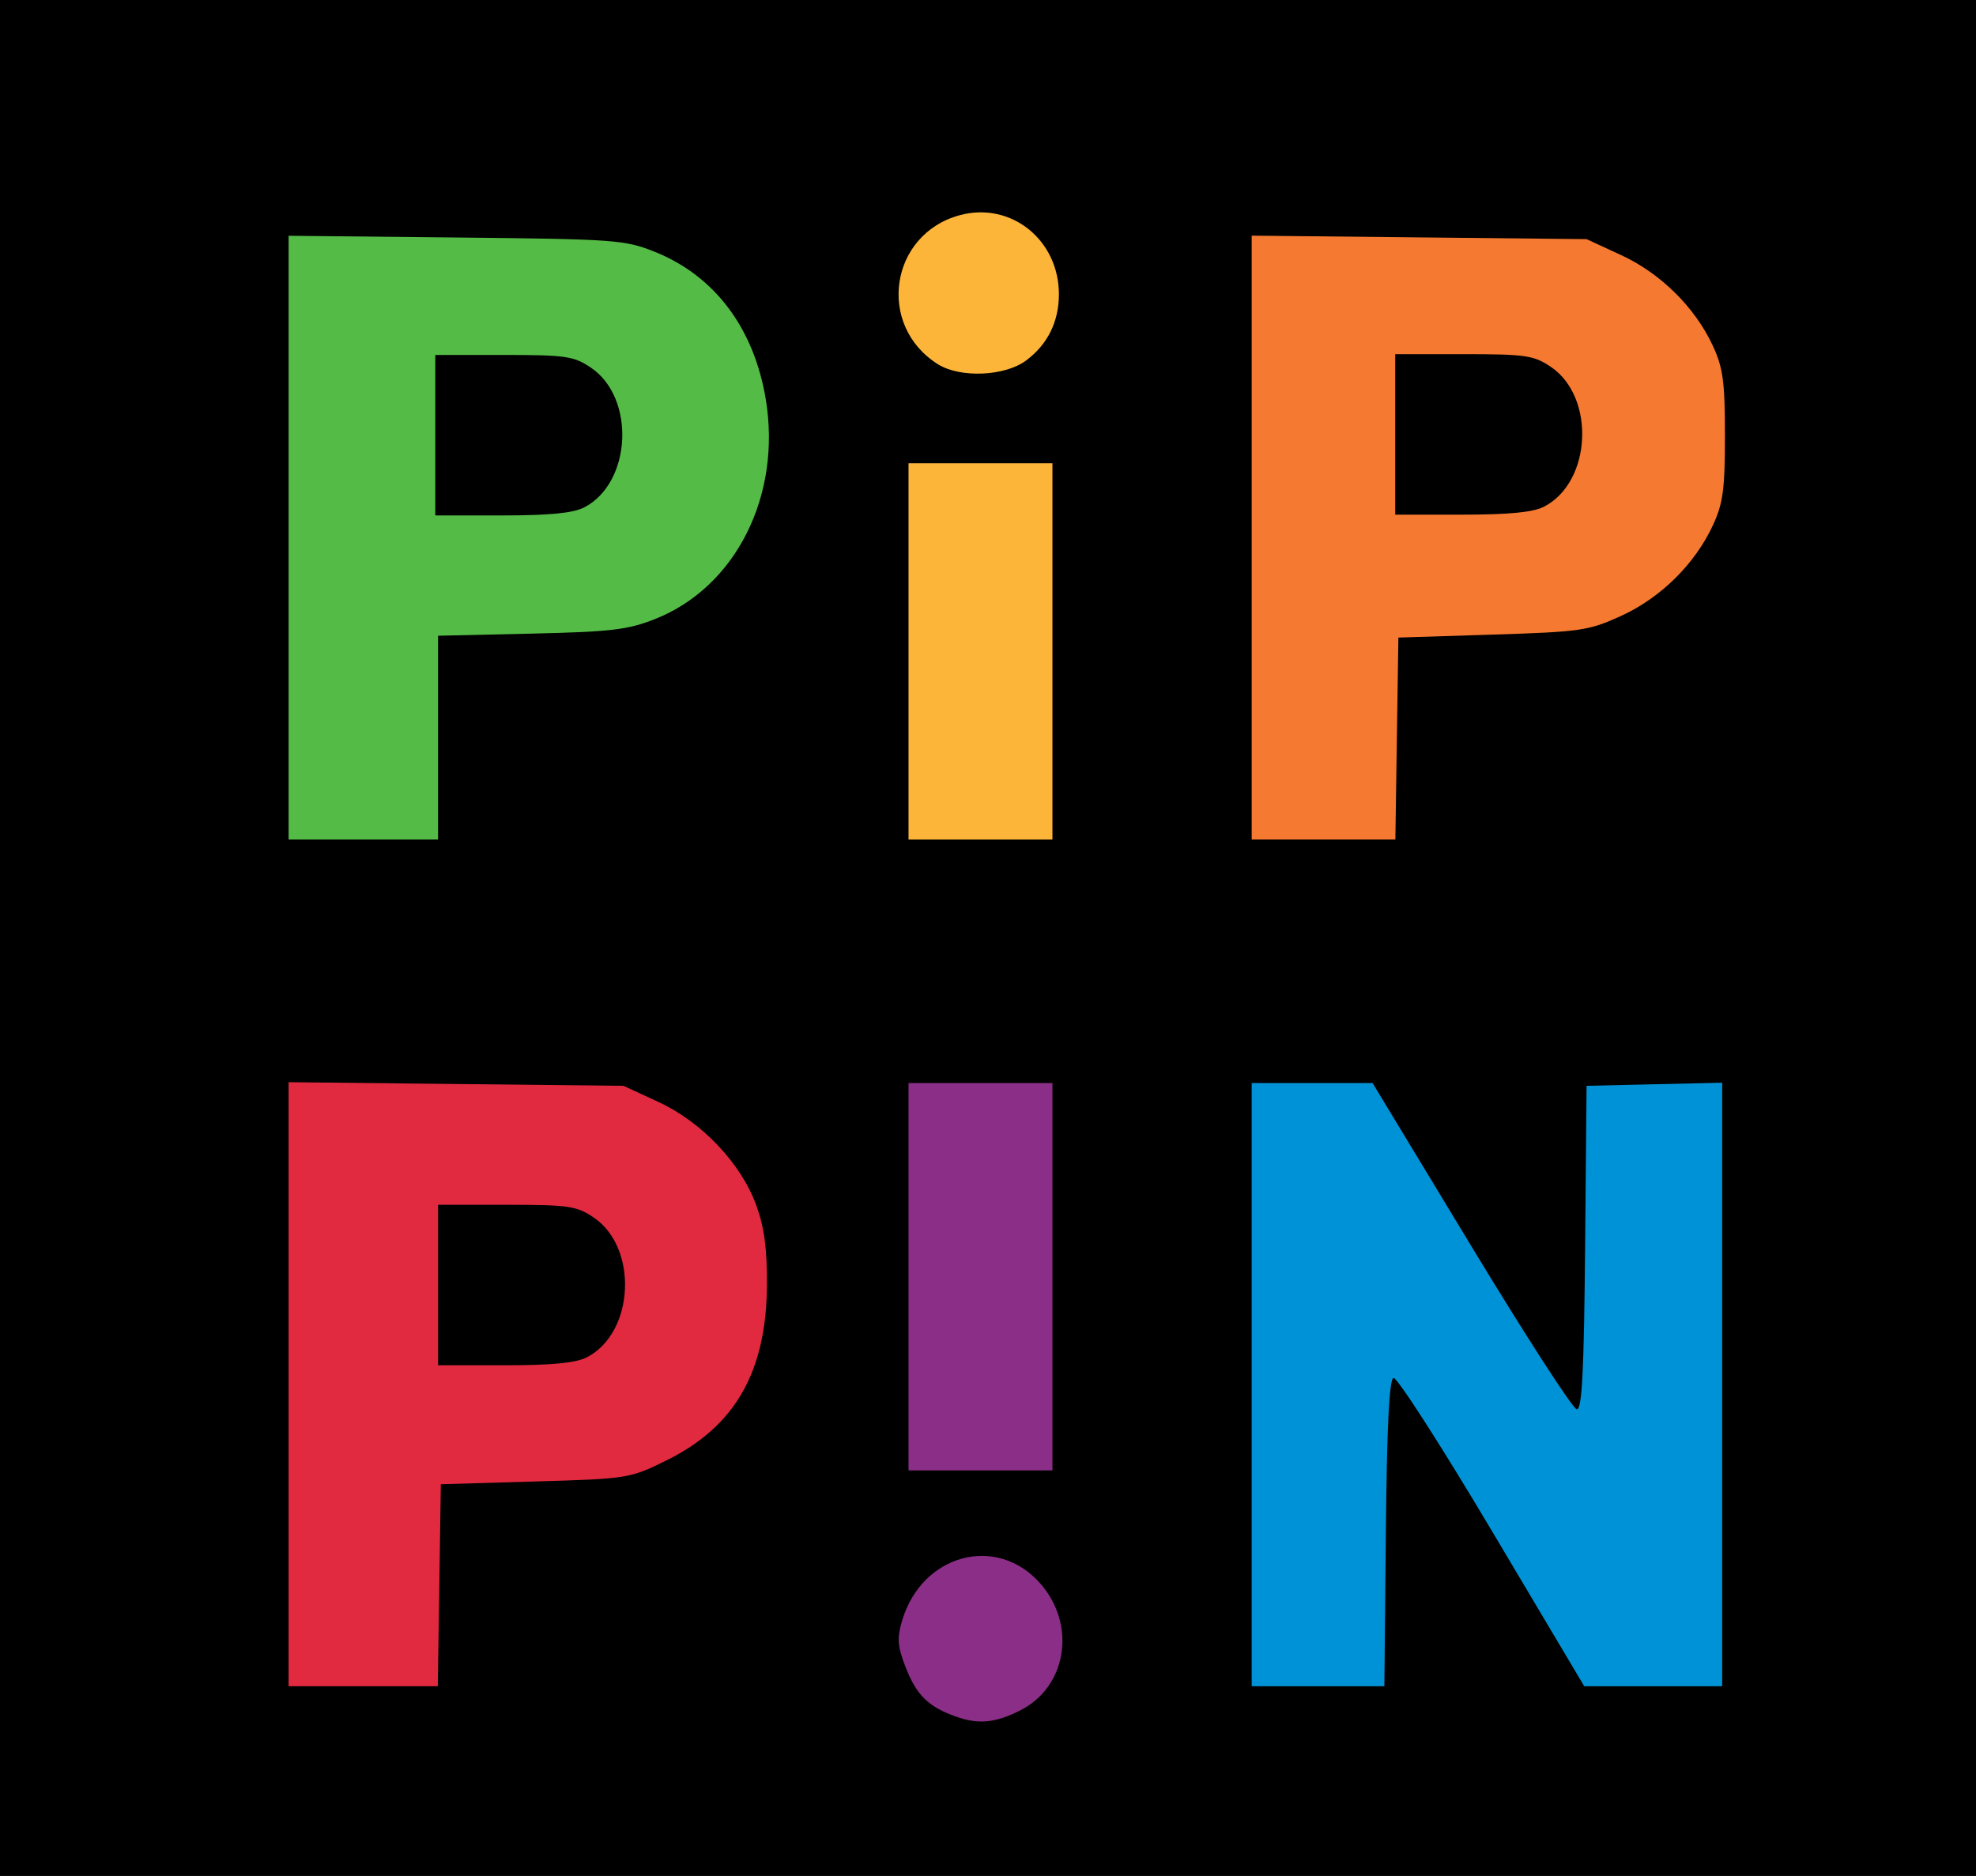
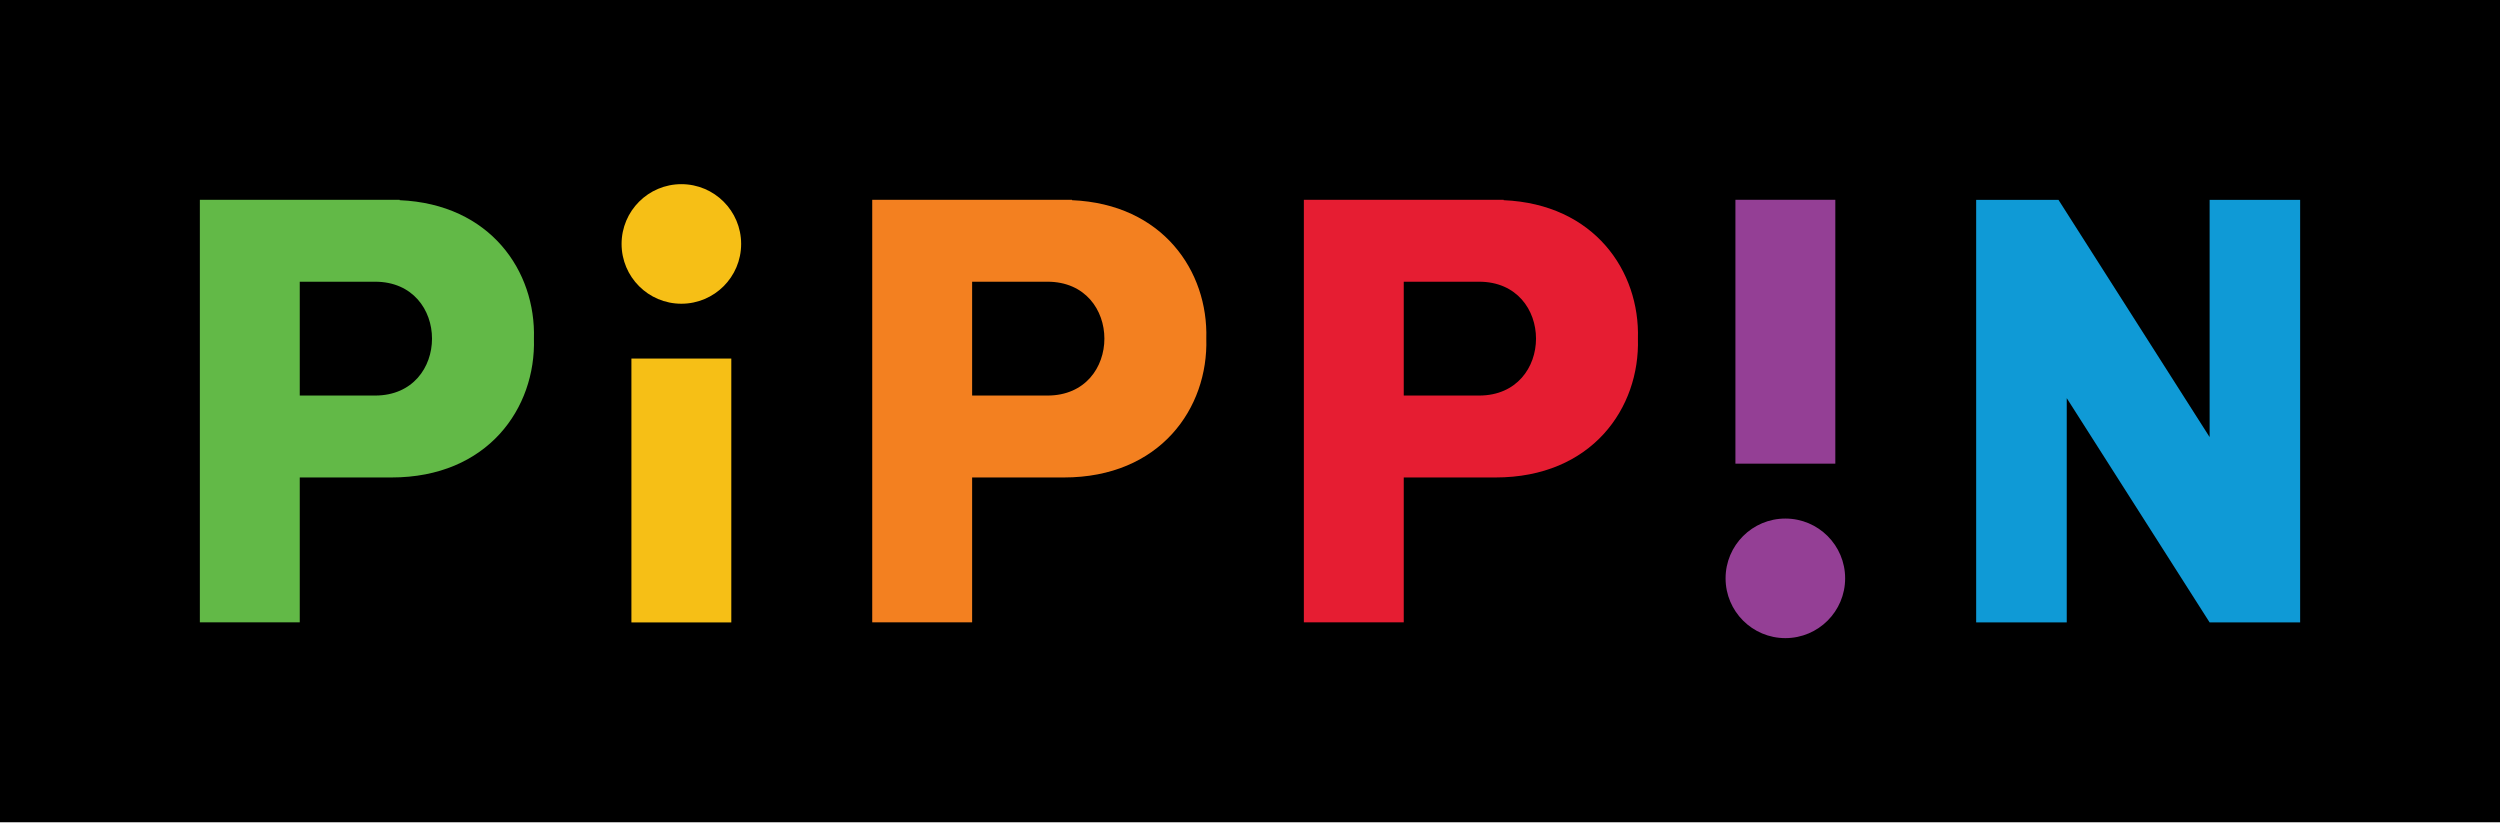
- <svg xmlns="http://www.w3.org/2000/svg" width="714" height="678" id="svg2" version="1.1">
-   <defs id="defs4" />
-   <g id="layer1" transform="translate(-19.21425,-76.79077)">
-     <g id="g3149" transform="translate(-782.8571,-47.14286)">
-       <path id="path3046" d="m 802.071,462.934 0,-339 357,0 357,0 0,339 0,339 -357,0 -357,0 0,-339 z" style="fill:#000000" />
-       <path id="path3042" d="m 1143.357,748.527 c -23.768,-10.609 -28.126,-41.226 -8.341,-58.598 22.072,-19.38 55.406,-3.468 55.308,26.401 -0.081,24.767 -25.134,41.942 -46.967,32.196 z" style="fill:#000000" />
-       <path id="path3040" d="m 1170.68,742.121 c 16.888,-8.5 20.453,-30.902 7.302,-45.88 -15.715,-17.898 -42.729,-10.687 -49.923,13.326 -1.895,6.324 -1.707,9.205 1.073,16.484 4.01,10.501 8.332,14.77 18.593,18.366 7.986,2.798 14.037,2.193 22.956,-2.295 z" style="fill:#8b2e87;fill-opacity:1" />
-       <path id="path3038" d="m 1249.356,734.917 c -0.608,-2.505 -0.856,-53.605 -0.552,-113.555 l 0.553,-109 26.123,-0.555 26.123,-0.555 33.877,55.789 33.877,55.789 1,-55.234 1,-55.234 28.517,-0.555 28.517,-0.555 -0.516,113.555 -0.517,113.555 -27.909,0 -27.909,0 -31.541,-53 -31.541,-53 -0.55,53 -0.55,53 -28.448,0.555 c -28.155,0.549 -28.46,0.508 -29.553,-4 z" style="fill:#000000" />
-       <path id="path3036" d="m 1302.825,678.028 c 0.371,-38.573 1.209,-55.56 2.767,-56.079 1.23,-0.409 17.239,24.491 35.576,55.334 l 33.34,56.079 24.924,0 24.924,0 0,-109.062 0,-109.062 -24.5,0.562 -24.5,0.562 -0.53,58.5 c -0.406,44.85 -1.107,58.482 -3,58.422 -1.358,-0.043 -18.518,-26.593 -38.133,-59 l -35.663,-58.922 -21.837,0 -21.837,0 0,109 0,109 23.968,0 23.968,0 0.532,-55.334 z" style="fill:#0092d6;fill-opacity:1" />
-       <path id="path3034" d="m 902.357,624.362 0,-113 59.5,0.024 c 64.182,0.026 72.752,1.056 89.254,10.726 11.255,6.596 20.542,17.296 27.044,31.159 4.659,9.934 5.202,13.491 5.199,34.091 0,21.159 -0.468,24.007 -5.81,35.583 -7.329,15.882 -22.723,30.419 -38.693,36.54 -9.497,3.64 -16.965,4.579 -42.993,5.405 l -31.5,1 0,35.736 0,35.736 -31,0 -31,0 0,-113 z" style="fill:#000000" />
-       <path id="path3032" d="m 960.812,696.862 0.545,-36.5 34.051,-1 c 33.558,-0.986 34.245,-1.095 47.416,-7.584 24.844,-12.239 36.185,-32.017 36.365,-63.416 0.076,-13.172 -0.961,-20.915 -3.865,-28.867 -5.536,-15.162 -19.664,-30.063 -35.385,-37.323 l -12.583,-5.81 -60.5,-0.654 -60.5,-0.654 0,109.154 0,109.154 26.955,0 26.955,0 0.545,-36.5 z" style="fill:#e12a3f;fill-opacity:1" />
-       <g transform="translate(785.7143,1.428571)" id="g3099">
-         <path style="fill:#000000" d="m 174.643,586.934 0,-29 24.704,0 c 22.422,0 25.332,0.423 31.5,4.573 16.228,10.921 14.768,41.65 -2.402,50.529 -3.984,2.06 -12.571,2.898 -29.703,2.898 l -24.099,0 0,-29 z" id="path3030" />
-         <path style="fill:#000000" d="m 229.742,605.749 c 10.138,-10.149 10.018,-28.305 -0.252,-37.963 -4.73,-4.449 -7.055,-4.907 -28.003,-5.524 l -22.845,-0.672 0,25.344 0,25.344 22.96,-0.672 c 21.607,-0.633 23.265,-0.978 28.14,-5.857 z" id="path3028" />
+ <svg xmlns="http://www.w3.org/2000/svg" version="1.1" id="Layer_1" x="0px" y="0px" viewBox="0 0 3839 1262.6" style="enable-background:new 0 0 3839 1262.6;" xml:space="preserve">
+   <defs id="defs6" />
+   <style type="text/css" id="style1">
+ 	.st0{fill:#F6BF16;}
+ 	.st1{fill:#943F95;}
+ 	.st2{fill:#62B947;}
+ 	.st3{fill:#E61D32;}
+ 	.st4{fill:#0F9AD6;}
+ 	.st5{fill:#F38020;}
+ 	.st6{clip-path:url(#SVGID_00000145030758643732901230000010826255380671110321_);fill:#62B947;}
+ 	.st7{fill:#FFFFFF;}
+ 	.st8{clip-path:url(#SVGID_00000067212661093031583610000007829451050854813618_);fill:#62B947;}
+ 	.st9{clip-path:url(#SVGID_00000108282947751915840410000010687289631188111746_);fill:#62B947;}
+ 	.st10{clip-path:url(#SVGID_00000100361134298839297330000006344039094572180621_);fill:#62B947;}
+ 	.st11{clip-path:url(#SVGID_00000056403707152305903930000004564947645080328344_);fill:#62B947;}
+ 	.st12{clip-path:url(#SVGID_00000109003224349810079010000002195846035429509310_);fill:#62B947;}
+ 	.st13{clip-path:url(#SVGID_00000126288141790944898900000017581280522404480938_);fill:#62B947;}
+ 	.st14{clip-path:url(#SVGID_00000148659677666736055940000001340709000489240480_);fill:#62B947;}
+ </style>
+   <g id="g6">
+     <rect x="0" width="3839" height="1262.6" id="rect1" />
+     <g id="g5">
+       <g id="g2">
+         <rect x="969.6" y="550.6" class="st0" width="153.4" height="405.2" id="rect2" style="fill:#f6bf16;fill-opacity:1" />
+         <circle class="st0" cx="1046.3" cy="374.6" r="91.8" id="circle2" style="fill:#f6bf16;fill-opacity:1" />
      </g>
-       <path id="path3026" d="m 1126.357,585.362 0,-74 30,0 30,0 0,74 0,74 -30,0 -30,0 0,-74 z" style="fill:#000000" />
-       <path id="path3024" d="m 1182.357,585.362 0,-70 -26,0 -26,0 0,70 0,70 26,0 26,0 0,-70 z" style="fill:#8b2e87;fill-opacity:1" />
-       <path id="path3022" d="m 1125.289,430.905 c -0.541,-1.41 -0.747,-34.509 -0.458,-73.554 l 0.526,-70.99 30,0 30,0 0,73 0,73 -29.542,0.554 c -22.592,0.423 -29.774,-0.05 -30.526,-2.01 z" style="fill:#000000" />
-       <path id="path3020" d="m 1182.357,359.362 0,-68 -26,0 -26,0 0,68 0,68 26,0 26,0 0,-68 z" style="fill:#fdb539;fill-opacity:1" />
-       <path id="path3018" d="m 902.357,318.26 0,-113.103 64.5,0.603 64.5,0.603 12.235,5.654 c 15.231,7.039 26.887,18.757 34.164,34.346 5.115,10.958 5.601,13.998 5.601,35 0,21.002 -0.486,24.042 -5.601,35 -7.278,15.591 -18.934,27.309 -34.164,34.342 -11.623,5.368 -13.909,5.684 -45.735,6.323 l -33.5,0.672 0,36.831 0,36.831 -31,0 -31,0 0,-113.103 z" style="fill:#000000" />
-       <path id="path3016" d="m 960.357,390.531 0,-36.831 33.5,-0.759 c 28.991,-0.657 35.04,-1.369 44.942,-5.291 29.117,-11.532 45.748,-44.568 39.976,-79.404 -4.257,-25.691 -18.432,-44.572 -39.976,-53.248 -10.922,-4.398 -14.191,-4.636 -71.942,-5.23 l -60.5,-0.622 0,109.108 0,109.108 27,0 27,0 0,-36.831 z" style="fill:#54bb46;fill-opacity:1" />
-       <path id="path3010" d="m 1249.275,428.862 c -0.526,-1.375 -0.723,-52 -0.437,-112.5 l 0.519,-110 65.048,0 65.048,0 13.347,6.574 c 16.042,7.901 27.644,20.288 33.842,36.132 6.337,16.2 6.322,48.427 -0.031,64.671 -5.899,15.085 -19.971,29.858 -35.254,37.009 -11.413,5.34 -13.637,5.646 -45.5,6.246 l -33.5,0.632 0,36.868 0,36.868 -31.063,0 c -23.007,0 -31.311,-0.648 -32.02,-2.5 z" style="fill:#000000" />
-       <path id="path3008" d="m 1306.812,390.862 0.545,-36.5 34,-1.069 c 31.957,-1.004 34.751,-1.411 46.495,-6.771 14.306,-6.529 26.702,-18.785 33.183,-32.809 3.636,-7.868 4.322,-12.999 4.322,-32.351 0,-19.352 -0.685,-24.483 -4.322,-32.351 -6.449,-13.955 -18.881,-26.272 -33.183,-32.878 l -12.495,-5.771 -60.5,-0.632 -60.5,-0.632 0,109.132 0,109.132 25.955,0 25.955,0 0.545,-36.5 z" style="fill:#f57930;fill-opacity:1" />
-       <path id="path3002" d="m 1140.398,260.862 c -10.564,-5.398 -15.661,-11.915 -18.217,-23.295 -3.541,-15.759 5.236,-33.509 19.519,-39.477 34.702,-14.499 64.703,28.561 39.03,56.018 -11.018,11.784 -25.682,14.24 -40.332,6.754 z" style="fill:#000000" />
-       <path id="path2998" d="m 1172.828,254.228 c 7.792,-5.801 11.863,-14.02 11.863,-23.95 0,-19.698 -17.358,-33.557 -35.795,-28.578 -25.342,6.844 -30.204,39.874 -7.93,53.87 8.044,5.054 24.184,4.375 31.862,-1.341 z" style="fill:#fdb539;fill-opacity:1" />
-       <g id="g3099-8" transform="translate(784.7154,-305.7143)">
-         <path style="fill:#000000" d="m 174.643,586.934 0,-29 24.704,0 c 22.422,0 25.332,0.423 31.5,4.573 16.228,10.921 14.768,41.65 -2.402,50.529 -3.984,2.06 -12.571,2.898 -29.703,2.898 l -24.099,0 0,-29 z" id="path3030-8" />
-         <path style="fill:#000000" d="m 229.742,605.749 c 10.138,-10.149 10.018,-28.305 -0.252,-37.963 -4.73,-4.449 -7.055,-4.907 -28.003,-5.524 l -22.845,-0.672 0,25.344 0,25.344 22.96,-0.672 c 21.607,-0.633 23.265,-0.978 28.14,-5.857 z" id="path3028-2" />
+       <g id="g3">
+         <rect x="2664.9" y="306.9" transform="matrix(-1 -1.224647e-16 1.224647e-16 -1 5483.215 1018.892)" class="st1" width="153.4" height="405.2" id="rect3" style="fill:#943f95;fill-opacity:1" />
+         <circle class="st1" cx="2741.6" cy="888.1" r="91.8" id="circle3" style="fill:#943f95;fill-opacity:1" />
      </g>
-       <g id="g3099-4" transform="translate(1131.572,-306)">
-         <path style="fill:#000000" d="m 174.643,586.934 0,-29 24.704,0 c 22.422,0 25.332,0.423 31.5,4.573 16.228,10.921 14.768,41.65 -2.402,50.529 -3.984,2.06 -12.571,2.898 -29.703,2.898 l -24.099,0 0,-29 z" id="path3030-5" />
-         <path style="fill:#000000" d="m 229.742,605.749 c 10.138,-10.149 10.018,-28.305 -0.252,-37.963 -4.73,-4.449 -7.055,-4.907 -28.003,-5.524 l -22.845,-0.672 0,25.344 0,25.344 22.96,-0.672 c 21.607,-0.633 23.265,-0.978 28.14,-5.857 z" id="path3028-5" />
-       </g>
+       <path class="st2" d="M613.7,307.4v-0.6H460.3H306.9v648.9h153.4V733.2h140.8l0,0c148,0,222-106.6,218.8-213.2    C823,416.6,753.2,313.4,613.7,307.4z M576,607.4H460.3V432.6H576l0,0c58.3,0,87.4,43.7,87.4,87.4S634.3,607.4,576,607.4z" id="path3" style="fill:#62b947;fill-opacity:1" />
+       <path class="st3" d="M2309,307.4v-0.6h-153.4h-153.4v648.9h153.4V733.2h140.8l0,0c148,0,222-106.6,218.8-213.2    C2518.3,416.6,2448.4,313.4,2309,307.4z M2271.3,607.4h-115.7V432.6h115.7v0c58.3,0,87.4,43.7,87.4,87.4    C2358.7,563.7,2329.5,607.4,2271.3,607.4z" id="path4" style="fill:#e61d32;fill-opacity:1" />
+       <polygon class="st4" points="3393.1,671.2 3161,306.9 3161,306.9 3034.6,306.9 3034.6,955.8 3173.7,955.8 3173.7,611.4     3393.1,955.8 3532.1,955.8 3532.1,306.9 3393.1,306.9   " id="polygon4" style="fill:#0f9ad6;fill-opacity:1" />
+       <path class="st5" d="M1492.8,733.2h140.8l0,0c148,0,222-106.6,218.8-213.2c3-103.5-66.8-206.6-206.2-212.6v-0.6h-153.4h-153.4    v648.9h153.4V733.2z M1492.8,432.6h115.7l0,0c58.3,0,87.4,43.7,87.4,87.4s-29.1,87.4-87.4,87.4h-115.7V432.6z" id="path5" style="fill:#f38020;fill-opacity:1" />
    </g>
  </g>
</svg>
